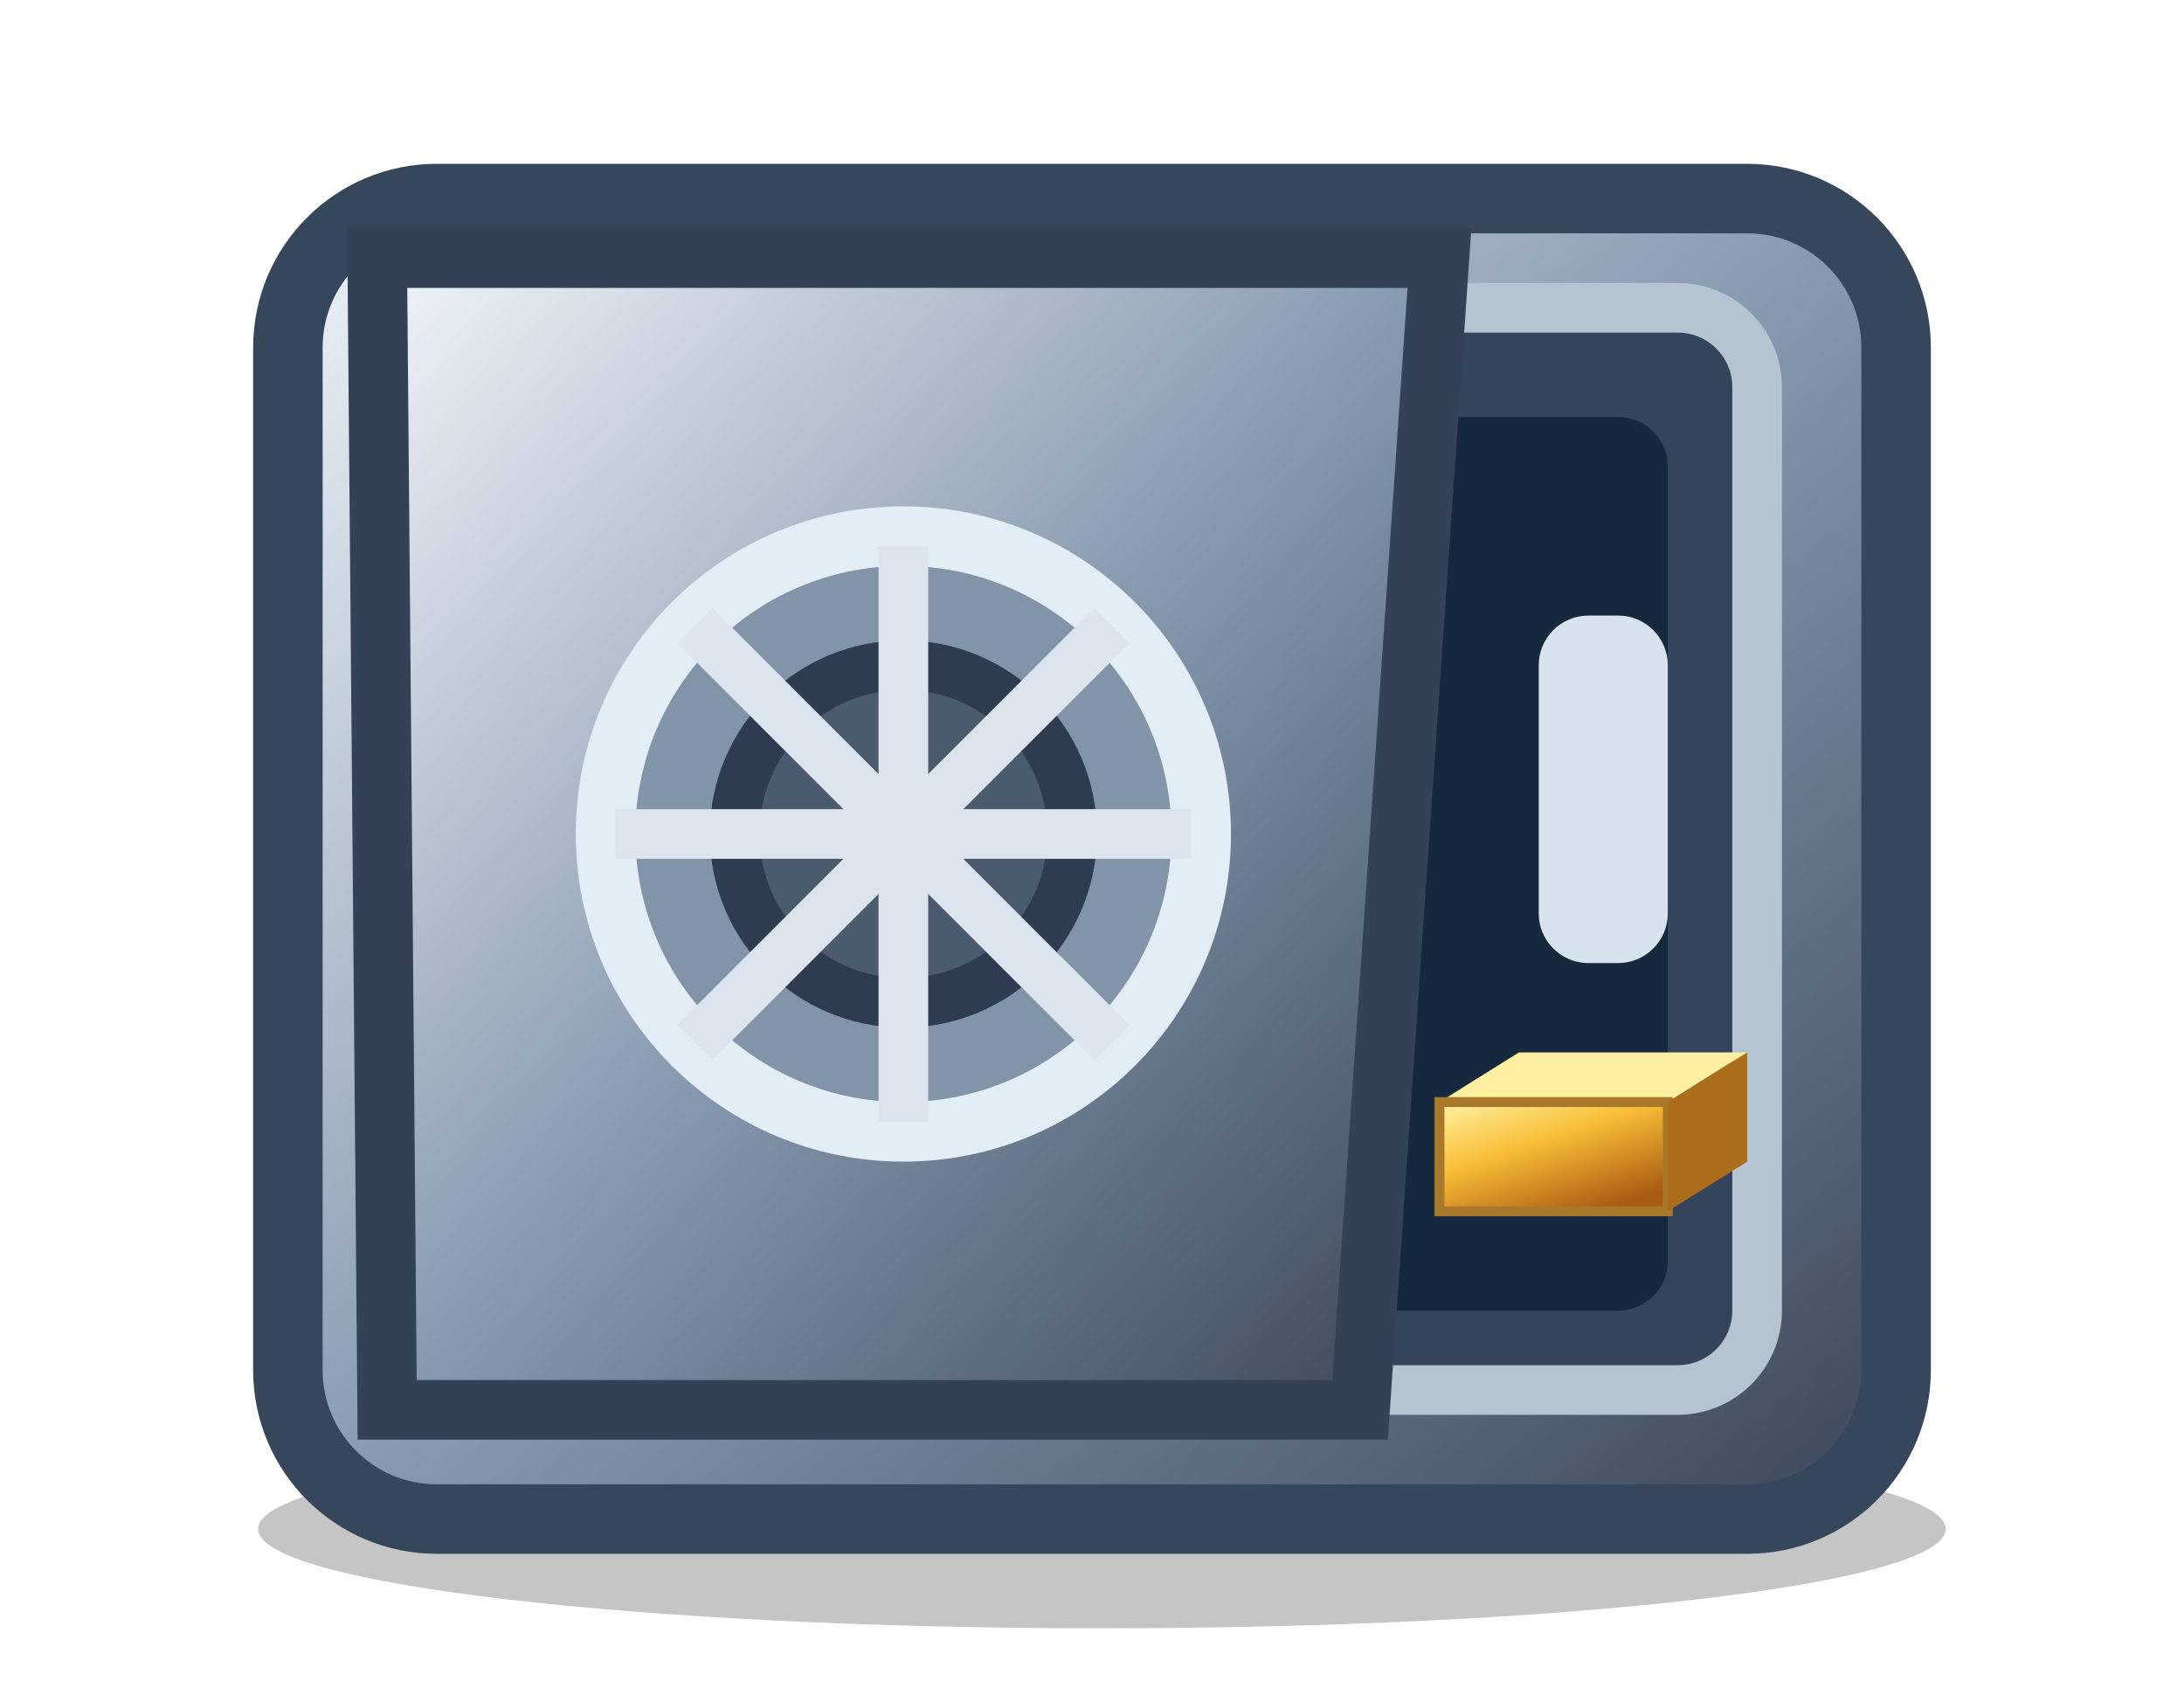
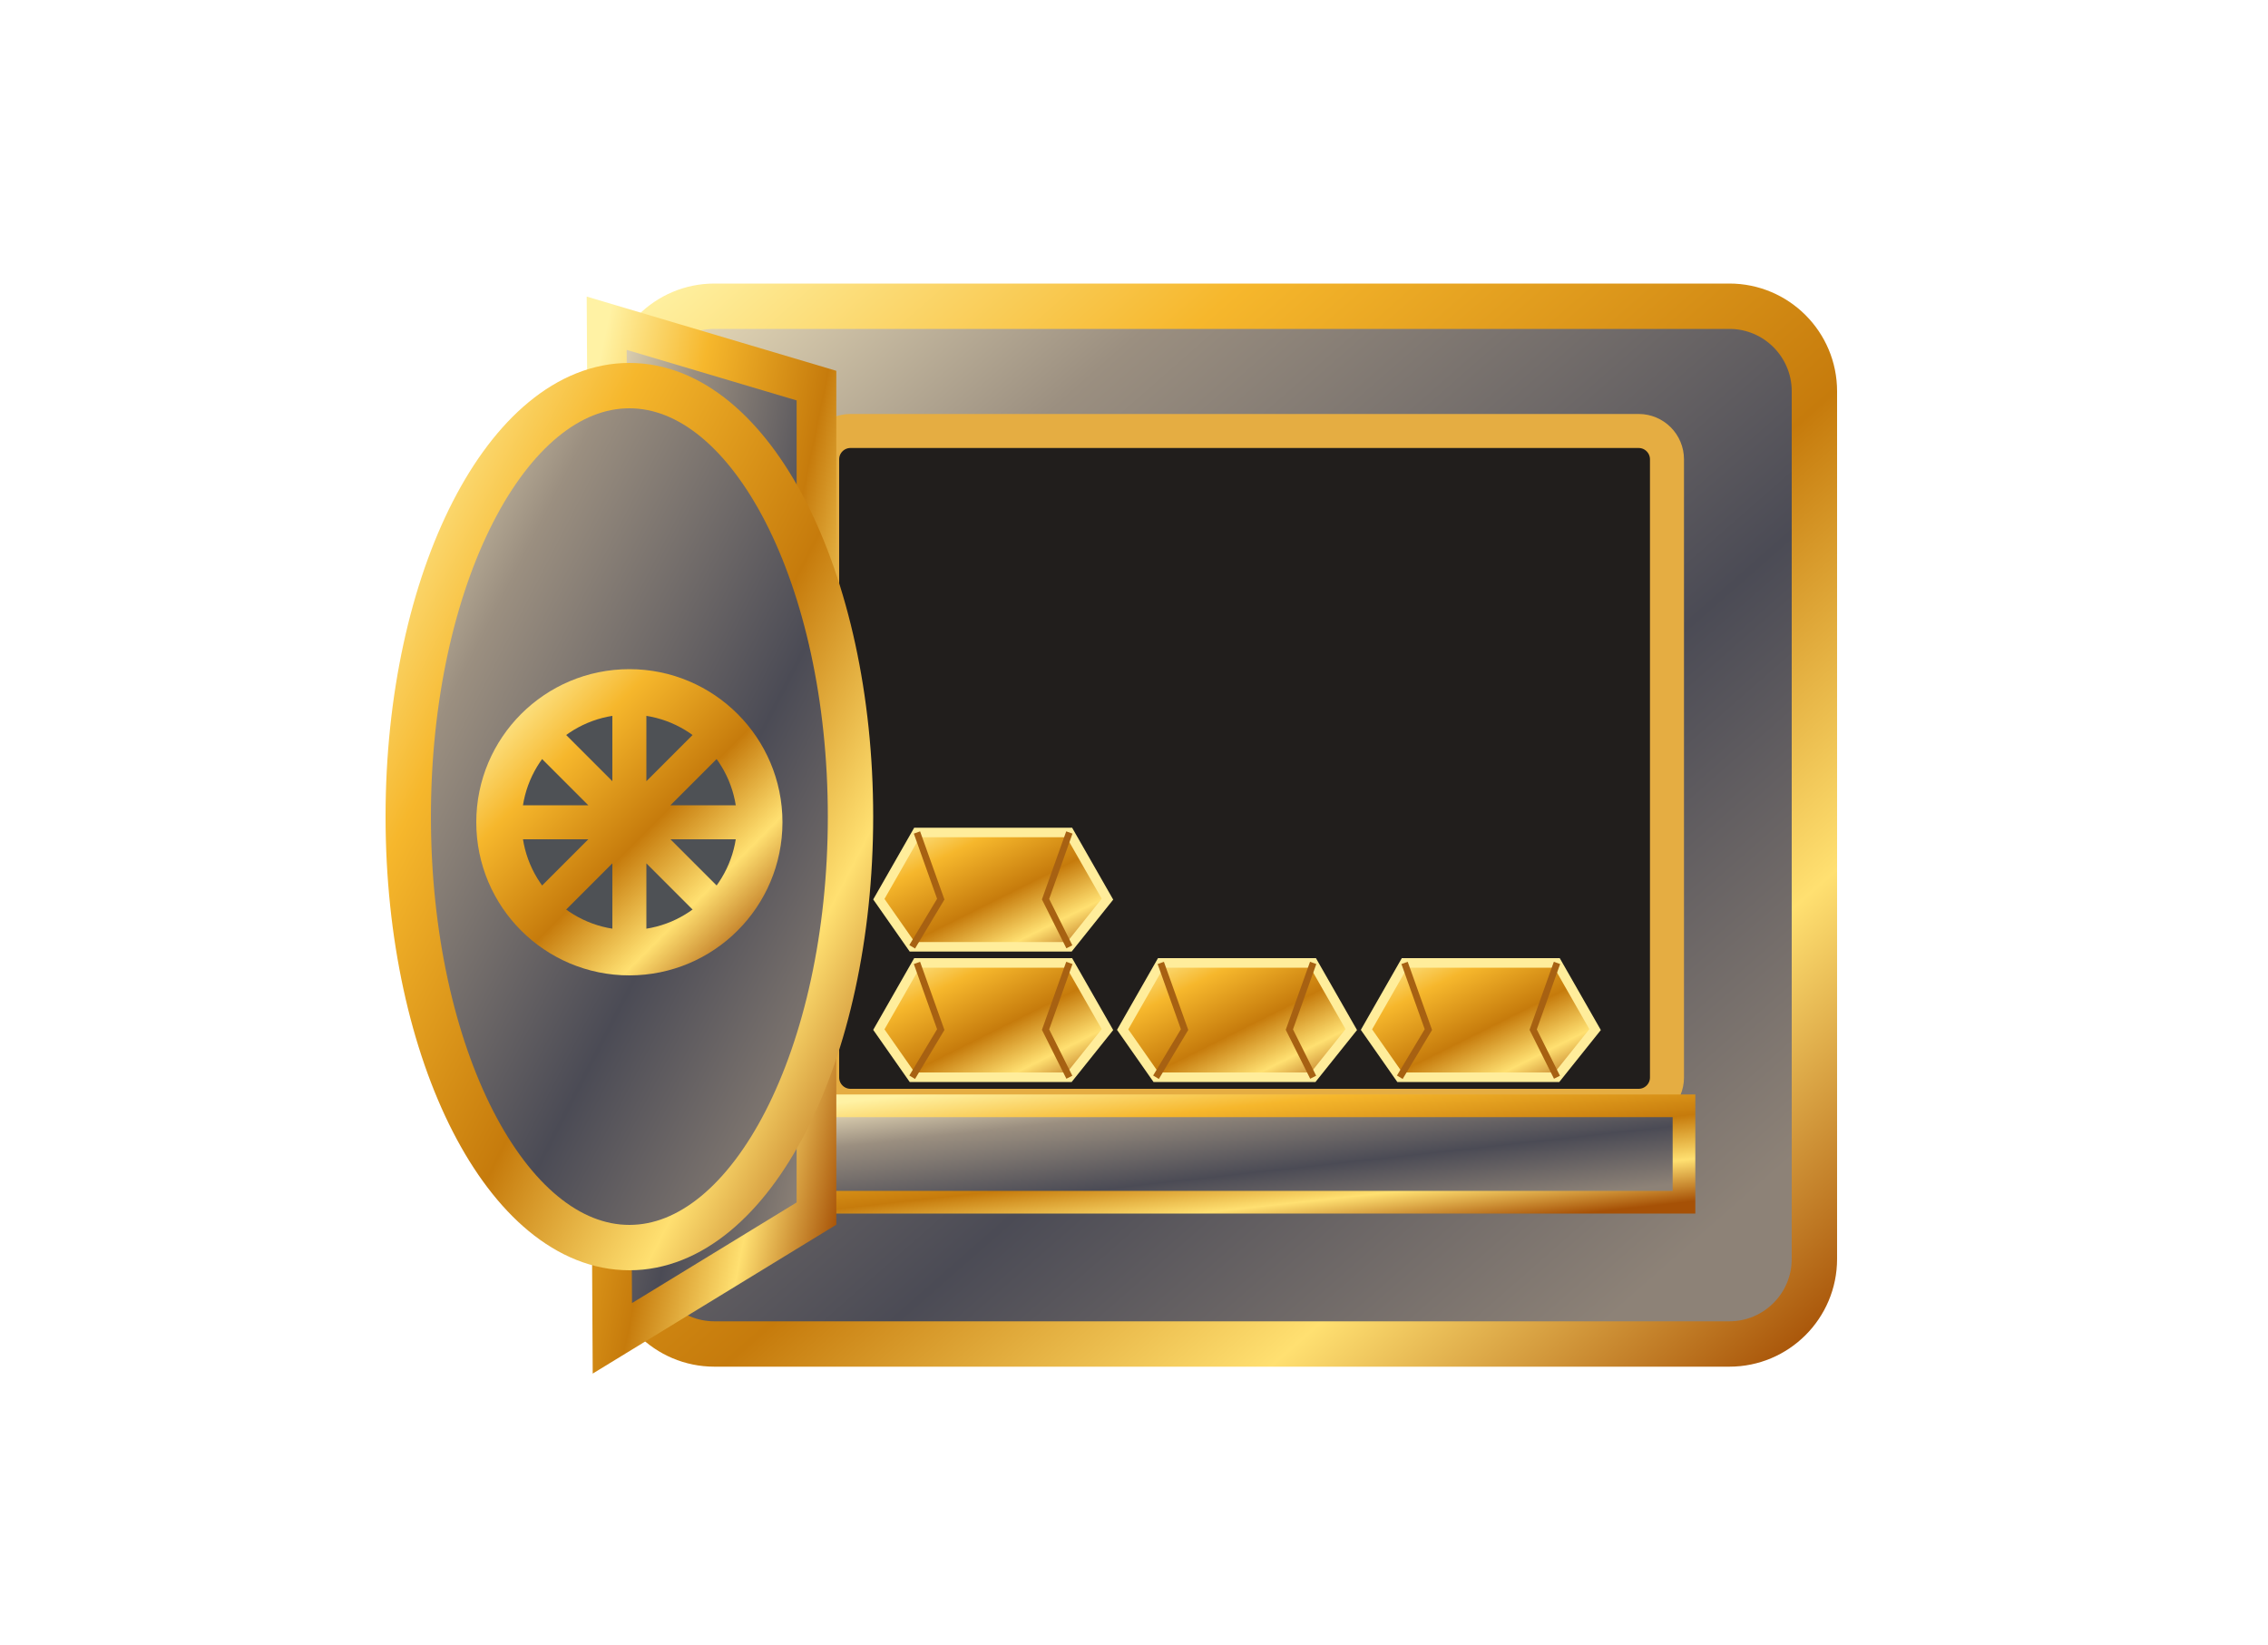
- <svg xmlns="http://www.w3.org/2000/svg" viewBox="0 0 220 170" width="220" height="170">
+ <svg xmlns="http://www.w3.org/2000/svg" viewBox="0 0 400 290" width="400" height="290">
  <defs>
-     <linearGradient id="gold" x2=".7" y2="1">
-       <stop stop-color="#fff2a5" />
-       <stop offset=".45" stop-color="#f8bd35" />
-       <stop offset="1" stop-color="#a85b13" />
+     <linearGradient id="gold" x1="0" y1="0" x2="1" y2="1">
+       <stop stop-color="#fff2a4" />
+       <stop offset=".25" stop-color="#f6b72c" />
+       <stop offset=".55" stop-color="#c67b0c" />
+       <stop offset=".78" stop-color="#ffe071" />
+       <stop offset="1" stop-color="#a65106" />
    </linearGradient>
-     <linearGradient id="wood" x2="1" y2="1">
-       <stop stop-color="#e2a45c" />
-       <stop offset=".45" stop-color="#985225" />
-       <stop offset="1" stop-color="#48261b" />
+     <linearGradient id="red" x1="0" y1="0" x2="1" y2="1">
+       <stop stop-color="#ff7259" />
+       <stop offset=".4" stop-color="#be1830" />
+       <stop offset=".8" stop-color="#730b20" />
+       <stop offset="1" stop-color="#ec4550" />
    </linearGradient>
-     <linearGradient id="steel" x2="1" y2="1">
-       <stop stop-color="#f1f5fa" />
-       <stop offset=".5" stop-color="#879aaf" />
-       <stop offset="1" stop-color="#394657" />
+     <linearGradient id="wood" x1="0" y1="0" x2="1" y2="1">
+       <stop stop-color="#b55b32" />
+       <stop offset=".55" stop-color="#632818" />
+       <stop offset="1" stop-color="#3b160d" />
    </linearGradient>
+     <linearGradient id="metal" x1="0" y1="0" x2="1" y2="1">
+       <stop stop-color="#f0e3bf" />
+       <stop offset=".23" stop-color="#9b8f80" />
+       <stop offset=".6" stop-color="#4b4b55" />
+       <stop offset=".9" stop-color="#8d8277" />
+     </linearGradient>
+     <linearGradient id="case" x1="0" y1="0" x2="1" y2="1">
+       <stop stop-color="#77707a" />
+       <stop offset=".25" stop-color="#34323b" />
+       <stop offset=".8" stop-color="#13141b" />
+       <stop offset="1" stop-color="#5a5360" />
+     </linearGradient>
+     <linearGradient id="cash" x1="0" y1="0" x2="1" y2="1">
+       <stop stop-color="#efffe2" />
+       <stop offset=".45" stop-color="#a4d3b0" />
+       <stop offset="1" stop-color="#40845c" />
+     </linearGradient>
+     <radialGradient id="gem">
+       <stop stop-color="#effaff" />
+       <stop offset=".4" stop-color="#4dd3ff" />
+       <stop offset="1" stop-color="#1722a9" />
+     </radialGradient>
+     <clipPath id="potInner">
+       <path d="M111 102 Q200 111 289 102 L280 159 Q200 184 120 159Z" />
+     </clipPath>
+     <clipPath id="bagInner">
+       <path d="M142 92 Q200 103 258 92 L255 115 Q200 131 145 115Z" />
+     </clipPath>
+     <clipPath id="chestInner">
+       <path d="M111 130 L287 130 L287 180 L111 180Z" />
+     </clipPath>
+     <clipPath id="vaultInner">
+       <path d="M145 76 L294 76 L294 195 L145 195Z" />
+     </clipPath>
+     <clipPath id="cashInner">
+       <path d="M109 134 L287 134 L287 187 L109 187Z" />
+     </clipPath>
  </defs>
-   <ellipse cx="111" cy="154" rx="85" ry="10" fill="#000" opacity=".23" />
-   <rect x="29" y="20" width="162" height="133" rx="15" fill="url(#steel)" stroke="#36465b" stroke-width="7" />
-   <rect x="42" y="31" width="135" height="109" rx="8" fill="#34445a" stroke="#b5c4d1" stroke-width="5" />
-   <rect x="53" y="42" width="115" height="90" rx="5" fill="#15283c" />
-   <path d="M38 26 L145 26 L137 142 L39 142Z" fill="url(#steel)" stroke="#334254" stroke-width="6" />
-   <circle cx="91" cy="84" r="30" fill="#8294a7" stroke="#e3edf5" stroke-width="6" />
-   <circle cx="91" cy="84" r="17" fill="#4a5b6e" stroke="#2e3c50" stroke-width="5" />
-   <path d="M91 55V113 M62 84H120 M70 63L112 105 M112 63L70 105" stroke="#dce5ed" stroke-width="5" />
-   <rect x="155" y="62" width="13" height="35" rx="5" fill="#d8e4ed" />
-   <g class="jackpot-stage-contents">
-     <g>
-       <path d="M145 111l8-5h23l-8 5Z" fill="#fff0a1" />
-       <rect x="145" y="111" width="23" height="11" fill="url(#gold)" stroke="#a9782a" stroke-width="1" />
-       <path d="M168 111l8-5v11l-8 5Z" fill="#ac6d1b" />
+   <rect x="111" y="54" width="209" height="183" rx="15" fill="url(#metal)" stroke="url(#gold)" stroke-width="8" />
+   <rect x="145" y="76" width="149" height="119" rx="5" fill="#211e1c" stroke="#e5ad42" stroke-width="6" />
+   <g clip-path="url(#vaultInner)">
+     <g transform="translate(155 174) scale(0.84)">
+       <path d="M0 9 L8 -5 L40 -5 L48 9 L40 19 L7 19Z" fill="url(#gold)" stroke="#ffed9b" stroke-width="2" />
+       <path d="M8 -5 L13 9 L7 19 M40 -5 L35 9 L40 19" fill="none" stroke="#a76112" stroke-width="1.4" />
+     </g>
+     <g transform="translate(198 174) scale(0.84)">
+       <path d="M0 9 L8 -5 L40 -5 L48 9 L40 19 L7 19Z" fill="url(#gold)" stroke="#ffed9b" stroke-width="2" />
+       <path d="M8 -5 L13 9 L7 19 M40 -5 L35 9 L40 19" fill="none" stroke="#a76112" stroke-width="1.4" />
+     </g>
+     <g transform="translate(241 174) scale(0.84)">
+       <path d="M0 9 L8 -5 L40 -5 L48 9 L40 19 L7 19Z" fill="url(#gold)" stroke="#ffed9b" stroke-width="2" />
+       <path d="M8 -5 L13 9 L7 19 M40 -5 L35 9 L40 19" fill="none" stroke="#a76112" stroke-width="1.4" />
+     </g>
+     <g transform="translate(155 151) scale(0.84)">
+       <path d="M0 9 L8 -5 L40 -5 L48 9 L40 19 L7 19Z" fill="url(#gold)" stroke="#ffed9b" stroke-width="2" />
+       <path d="M8 -5 L13 9 L7 19 M40 -5 L35 9 L40 19" fill="none" stroke="#a76112" stroke-width="1.4" />
    </g>
  </g>
+   <rect x="143" y="195" width="154" height="17" fill="url(#metal)" stroke="url(#gold)" stroke-width="4" />
+   <path d="M107 57 L144 68 L144 214 L108 236Z" fill="url(#metal)" stroke="url(#gold)" stroke-width="7" />
+   <ellipse cx="111" cy="144" rx="39" ry="76" fill="url(#metal)" stroke="url(#gold)" stroke-width="8" />
+   <circle cx="111" cy="145" r="23" fill="#4e5155" stroke="url(#gold)" stroke-width="8" />
+   <path d="M111 122 V168 M88 145 H134 M95 129 L127 161 M127 129 L95 161" stroke="url(#gold)" stroke-width="6" />
</svg>
